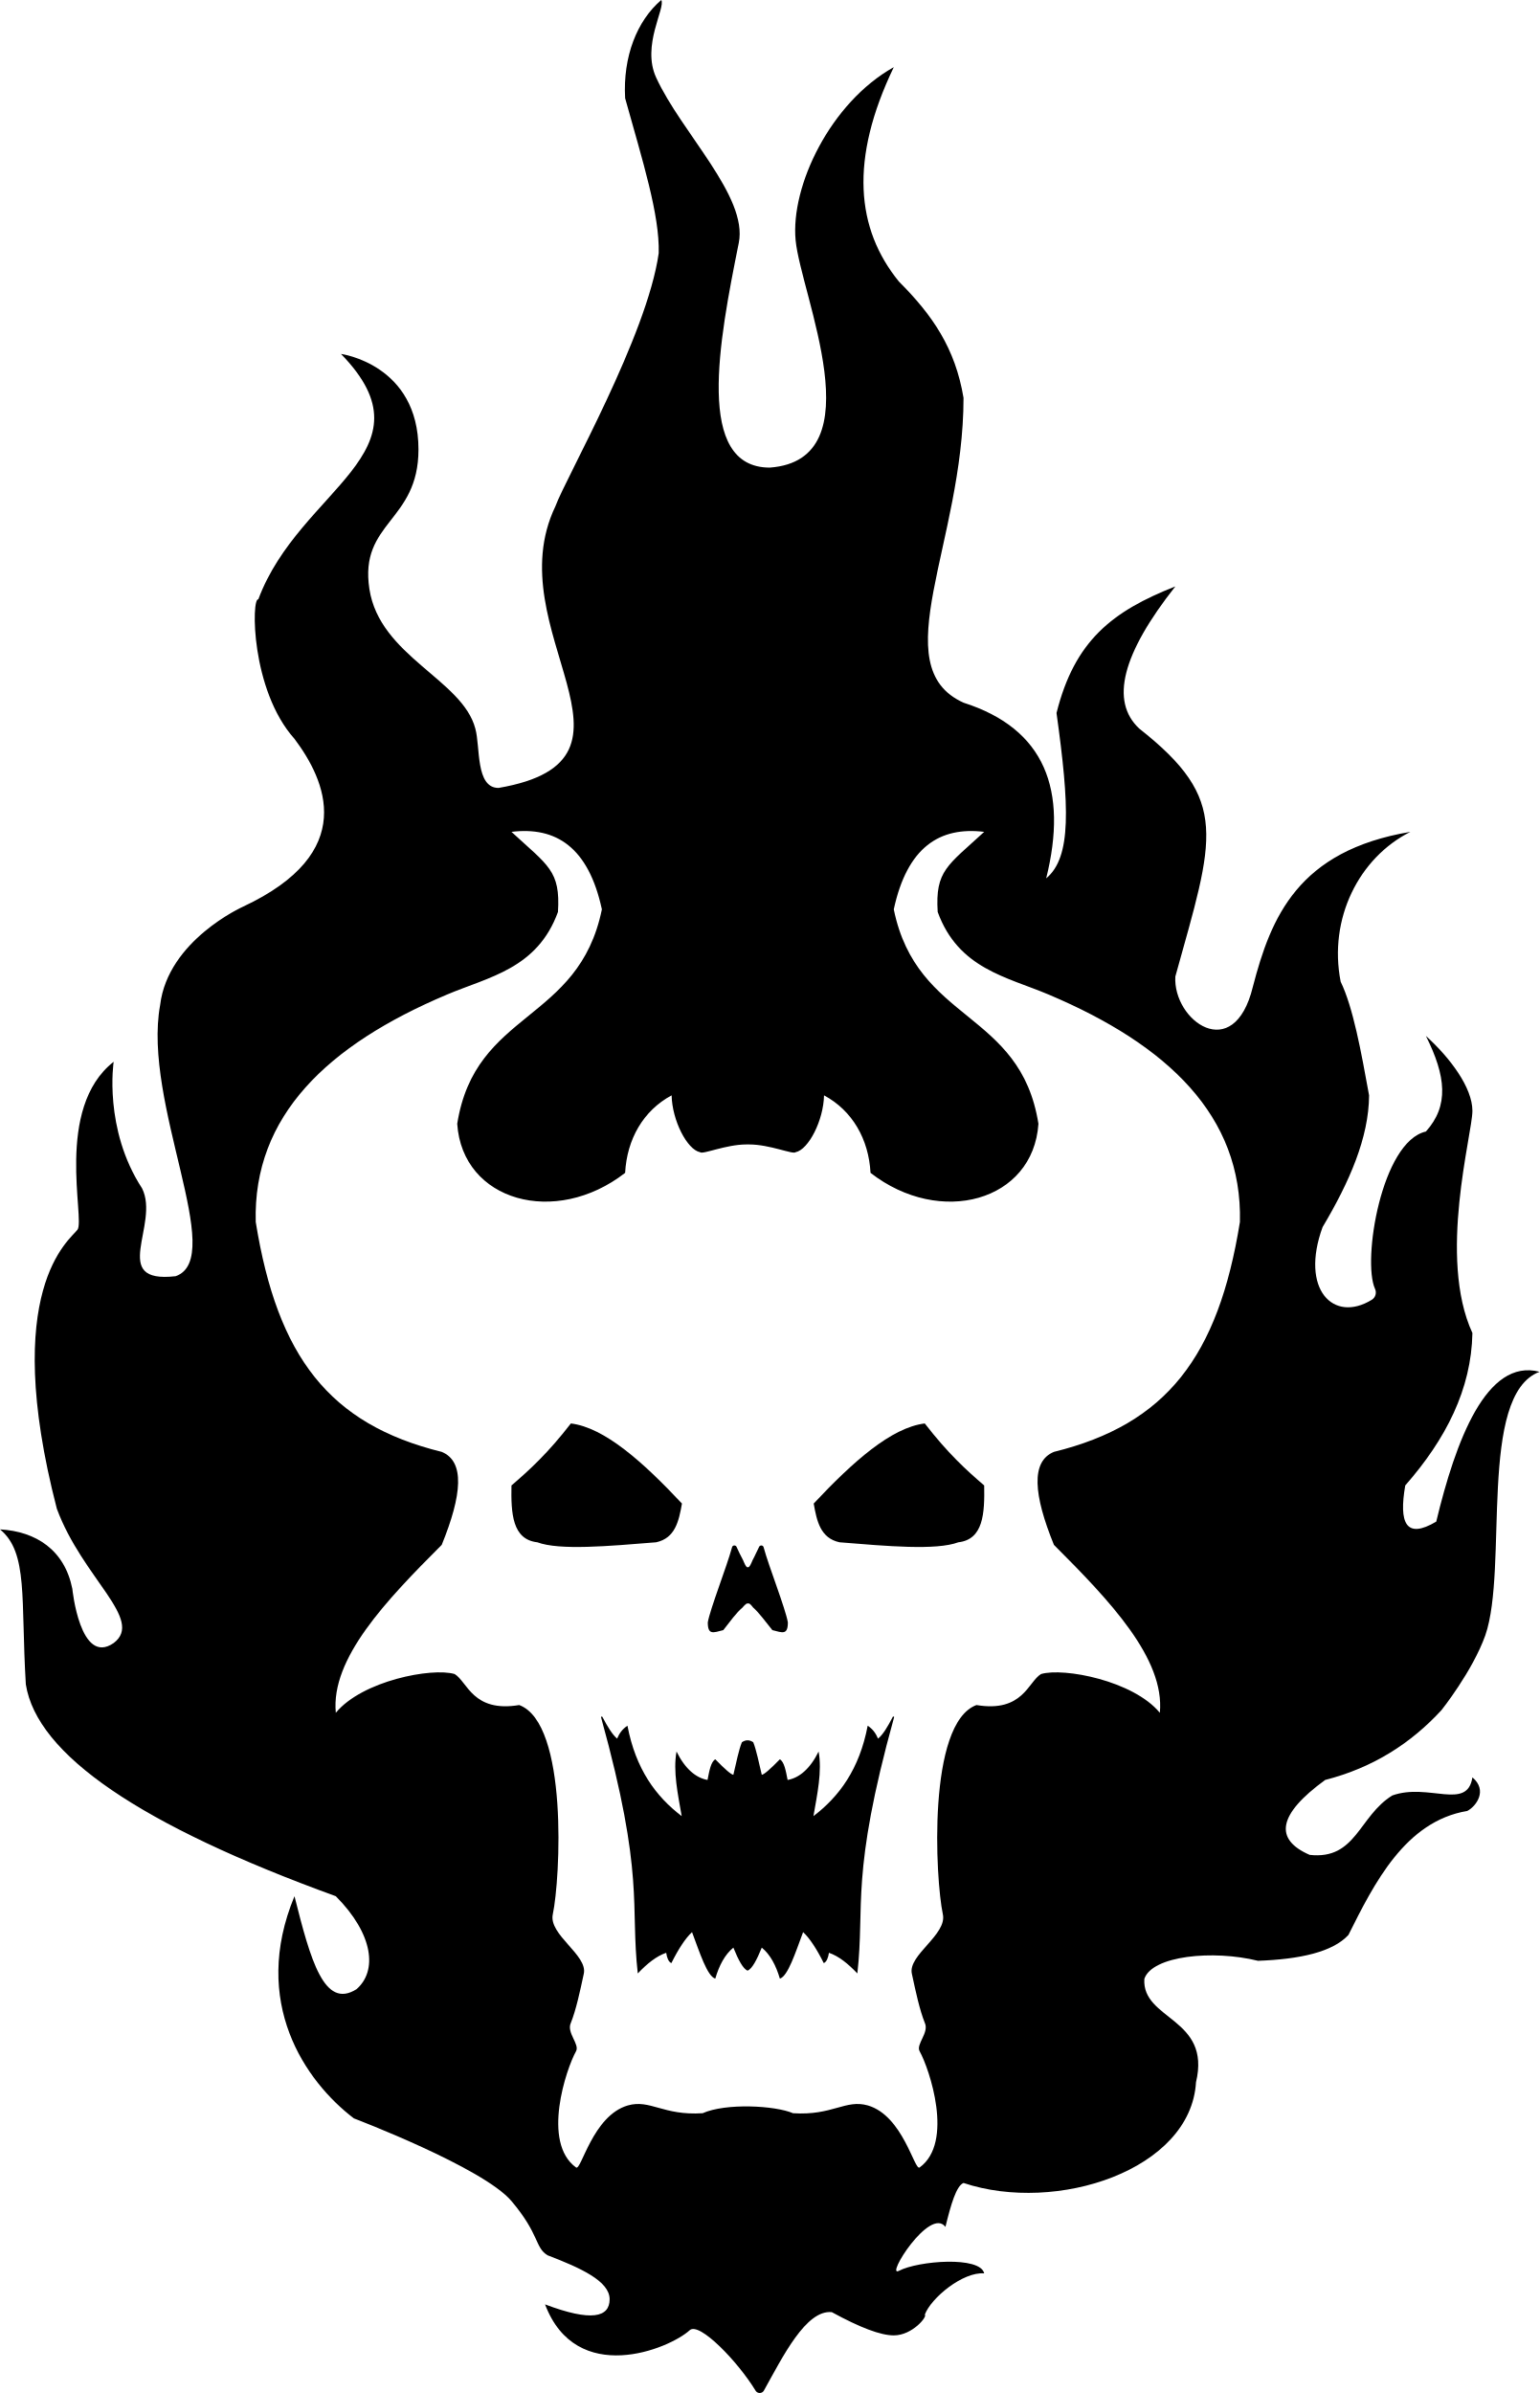
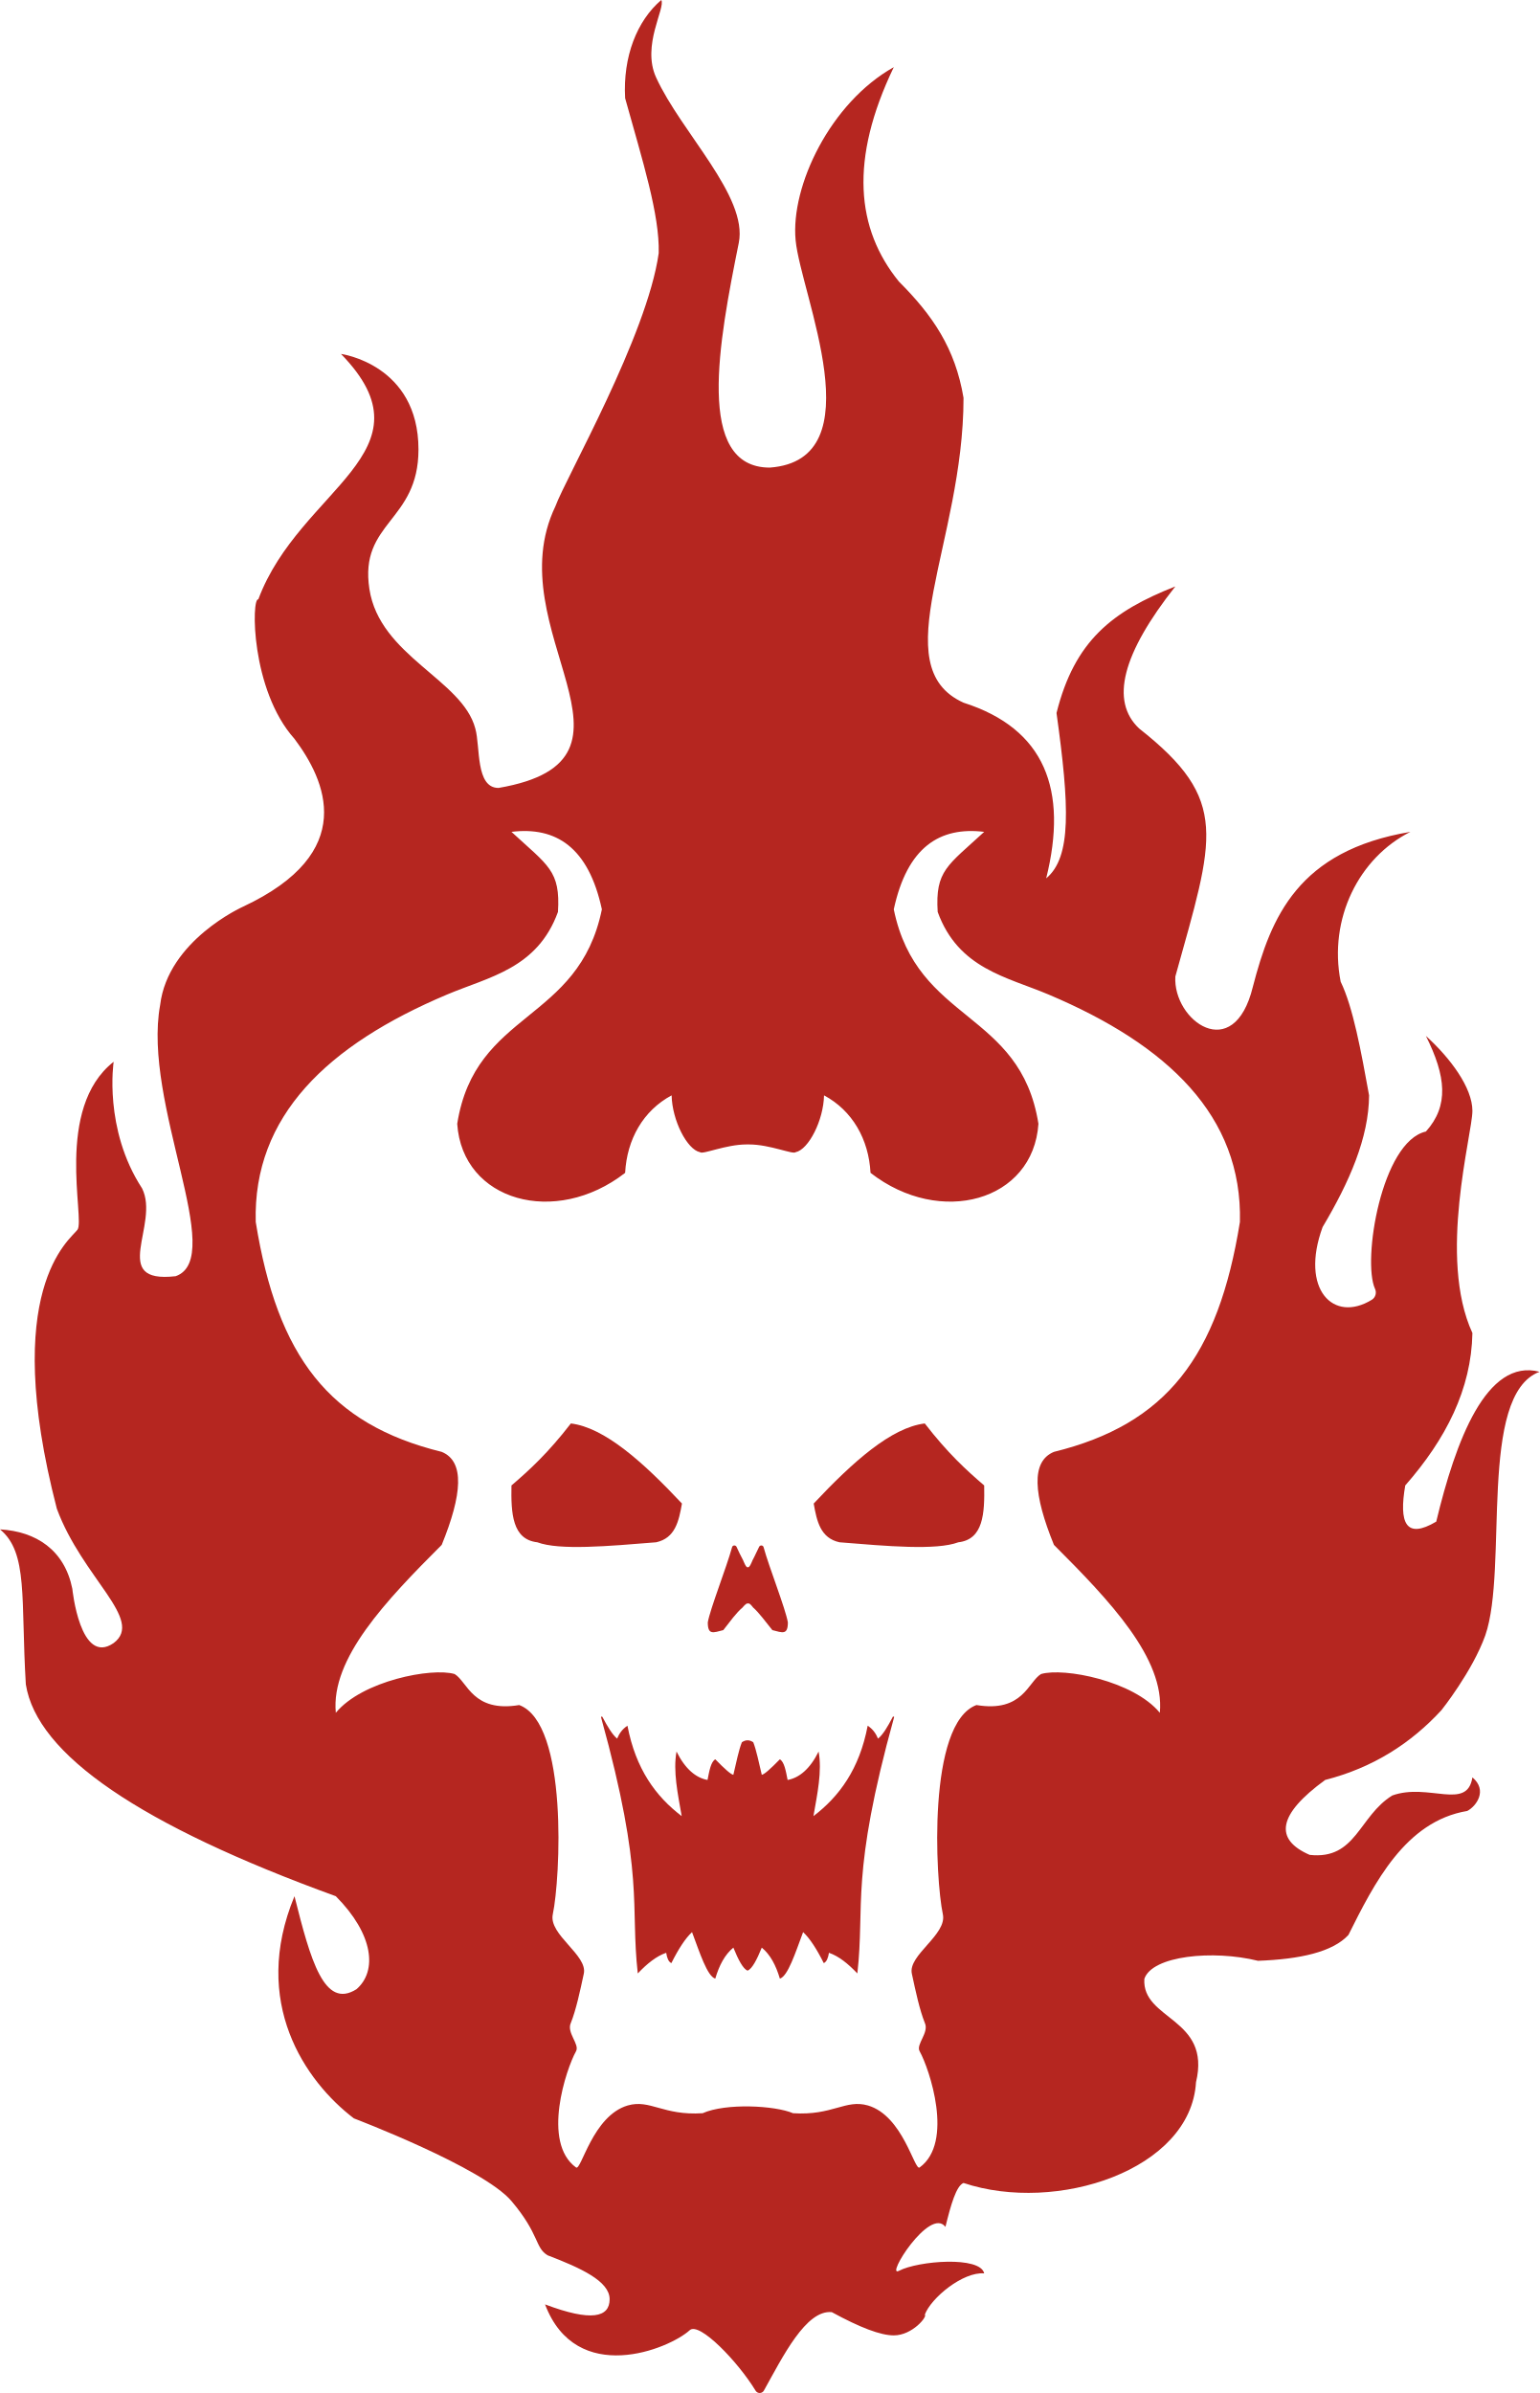
<svg xmlns="http://www.w3.org/2000/svg" version="1.1" id="Layer_2" x="0px" y="0px" viewBox="0 0 514.736 800" xml:space="preserve" width="514.736" height="800">
  <g id="g12" transform="scale(0.8636511)">
-     <path d="m 345.6,664.6 c -1.9,3.7 -3.8,6.9 -5.7,8.4 -0.8,-1.9 -1.9,-3.6 -4,-5 -3.2,16.8 -11,27.4 -21,35 1.5,-8.6 3.4,-17.4 2,-25 -3.3,6.7 -7.5,10.2 -12,11 -0.7,-3.6 -1.3,-7 -3,-8 -3.7,3.8 -6.1,5.9 -7,6 -1.1,-4.6 -2.1,-9.6 -3.3,-12.6 -1.5,-1 -2.9,-1 -4.4,0 -1.2,2.9 -2.2,8 -3.3,12.6 -0.9,-0.1 -3.3,-2.2 -7,-6 -1.7,1 -2.3,4.4 -3,8 -4.5,-0.8 -8.7,-4.3 -12,-11 -1.4,7.6 0.5,16.4 2,25 -10,-7.6 -17.8,-18.2 -21,-35 -2.1,1.4 -3.2,3.1 -4,5 -1.8,-1.5 -3.7,-4.6 -5.7,-8.4 -0.2,-0.3 -0.6,-0.1 -0.5,0.2 17,61.5 11.2,72.5 14.2,99.1 3.6,-3.8 7.2,-6.7 11,-8 0.3,2 0.9,3.5 2,4 2.7,-5.4 5.4,-9.6 8,-12 3,8 5.9,17.1 9,18 1.5,-5.1 3.7,-9.3 7,-12 1.9,4.7 3.8,8.3 5.5,8.9 1.7,-0.6 3.6,-4.2 5.5,-8.9 3.3,2.7 5.5,6.9 7,12 3.1,-0.9 6,-10 9,-18 2.6,2.4 5.3,6.6 8,12 1.1,-0.5 1.7,-2 2,-4 3.8,1.3 7.4,4.2 11,8 3,-26.6 -2.8,-37.7 14.2,-99.1 0.2,-0.3 -0.3,-0.5 -0.5,-0.2 z" id="path2" />
-     <path d="m 264,582 c -15.2,-16.2 -30,-29.4 -43,-31 -8.9,11.5 -16,18 -23,24 -0.2,10.8 0.3,20.9 10,22 8.6,3.2 27.5,1.5 46,0 7.4,-1.6 8.8,-8.2 10,-15 z" id="path4" />
-     <path d="m 280,631 c 2.6,-3.3 5,-6.7 7.5,-8.8 0,0 1.4,-1.8 2,-1.5 0.7,-0.4 2,1.5 2,1.5 2.4,2.1 4.8,5.5 7.5,8.8 3.9,1 6,2 6,-3 -0.9,-5.3 -7.3,-21.4 -9.4,-29.1 -0.2,-0.8 -1.3,-0.9 -1.7,-0.2 -0.8,1.5 -1.6,3.5 -2.6,5.3 0,0 -1.2,3.2 -1.8,2.6 -0.6,0.6 -1.8,-2.6 -1.8,-2.6 -1,-1.8 -1.9,-3.8 -2.6,-5.3 -0.4,-0.7 -1.5,-0.6 -1.7,0.2 -2.1,7.7 -8.5,23.9 -9.4,29.1 0,5 2.1,4 6,3 z" id="path6" />
-     <path d="m 556,589 c -11.8,7 -14.5,0.5 -12,-14 15.7,-17.9 25.6,-37.2 26,-59 -13.5,-29.3 0,-77 0,-86 0,-9 -8.6,-20.5 -18,-29 7.8,15.6 9,27 0,37 -17.2,3.9 -24.7,50 -19.7,60.9 0.7,1.5 0.2,3.3 -1.2,4.2 -14.9,9.2 -27.9,-4 -19.1,-28.1 10.4,-17.5 17.9,-34.6 18,-51 -3.1,-17.1 -6.2,-34.1 -11,-44 -4.8,-24.4 7.1,-48 27,-58 -43.5,7.3 -54,33 -61,60 -7.4,30.3 -31,13 -30,-4 15,-54 21.3,-68.2 -14,-96 -11.3,-10.6 -6.6,-28.9 14,-55 -24.4,9.6 -39,21 -46,49 5,36 5.9,55.8 -4,64 8.5,-34.2 -0.4,-57.9 -32,-68 -31,-14 0,-62 0,-118 -3.2,-19.2 -12,-32 -25,-45 -16.6,-20.4 -19.2,-47.2 -2,-83 -24.5,13.7 -40,46 -38,67 2,21 31,85 -10,88 -29,0 -19.7,-48.8 -12,-87 3.6,-18 -22.2,-42.6 -32,-64 -5.7,-12.4 3.7,-26.9 2,-30 -9.4,8 -14.9,21.9 -14,38 6.8,24.4 13.4,45.2 13,60 -4.5,32 -36,87 -40,98 -23,48 42,98 -22,109 -9,0 -7,-16 -9,-23 -5,-19 -37,-28 -41,-54 -4,-26 19,-26 19,-54 0,-33 -30,-37 -30,-37 37,38 -16,52 -32,95 -2.7,-0.8 -3,35 14,54 12,16 25,44 -20,65 0,0 -29,13 -32,38 -7,38 26,98 6,105 -26,3 -6,-20 -13,-34 -15,-23 -11,-49 -11,-49 -23,18 -11,61 -14,65 -3,4 -30,23 -8,108 10,27 34,43 22,52 -13,9 -16,-21 -16,-21 -3,-15 -14,-22.2 -28,-23 11,9 8,27 10,60 4.3,27.2 44.3,54.5 120,82 14.7,14.8 16.1,29 8,36 -12.5,7.9 -17.8,-11.3 -24,-36 -17,41 4.1,71.6 23,86 0,0 50,19 61,32 11,13 9,18 14,21 12.8,4.9 24,10 24,17 0,7 -7,8.8 -25,2 12.1,31.9 48,17.3 56,10 3.7,-3.4 18.7,12.2 25.5,23.4 0.7,1.2 2.5,1.2 3.2,0 C 303,912.3 312,894 322,895 c 11,6 18.9,9 24,9 7.3,0 13.2,-7.5 12,-8 2.4,-6.5 14.8,-16.7 23,-16 -1.5,-6.8 -25.5,-4.9 -33,-1 -5.5,2.9 12,-25 18,-17 2.1,-8.6 4.2,-15.9 7,-17 36,12 88,-5 90,-39 6,-25 -21,-24 -20,-40 3,-9 26.6,-11.3 44,-7 16.3,-0.6 28.9,-3.4 35,-10 10,-20 22,-44 46,-48 3.5,-1.8 8,-8 2,-13 -2,13 -17,2 -31,7 -13,8 -14,25 -32,23 -13.8,-6 -12.4,-15.6 6,-29 18.7,-4.8 33.3,-14.3 45,-27 0,0 12,-15 17,-29 9,-26 -3,-93 21,-102 -20.6,-5.4 -32.5,26.8 -40,58 z M 480,473 c -8.4,52.2 -28.5,78.3 -72,89 -9,3.7 -7.9,16.6 0,36 21.6,21.6 43,44 41,65 -10.2,-12.4 -37.2,-17.6 -46,-15 -5,3 -7,15 -25,12 -19.1,7.1 -15.9,67.4 -13,81 1.7,7.9 -13.6,15.8 -12,23 1.5,7 3,14 5,19 1.8,3.8 -3.5,8.3 -2,11 3.8,6.8 13.4,35.3 0,45 -2,1.4 -6.4,-20 -20,-24 -8.7,-2.5 -13.7,4 -29,3 -7,-3 -26,-4 -35,0 -15.3,1 -20.3,-5.5 -29,-3 -13.6,4 -18,25.4 -20,24 -13.4,-9.7 -3.8,-38.2 0,-45 1.5,-2.7 -3.8,-7.2 -2,-11 2,-5 3.5,-12 5,-19 1.6,-7.2 -13.7,-15.1 -12,-23 2.9,-13.6 6.1,-73.9 -13,-81 -18,3 -20,-9 -25,-12 -8.8,-2.6 -35.8,2.6 -46,15 -2,-21 19.4,-43.4 41,-65 7.9,-19.4 9,-32.3 0,-36 -43.5,-10.7 -63.6,-36.8 -72,-89 -1.1,-41 27.8,-68.5 74,-88 16.3,-6.9 35,-10 43,-32 1,-16 -3.8,-17.9 -18,-31 17.2,-2.1 29.8,5.9 35,30 -9,44 -49,39 -56,83 2,30 38,40 65,19 0.7,-13 7,-24.1 18,-30 0.2,9.7 6,21 11,22 1,1 10,-3 18,-3 h 1 c 8,0 17,4 18,3 5,-1 10.8,-12.3 11,-22 11,5.9 17.3,17 18,30 27,21 63,11 65,-19 -7,-44 -47,-39 -56,-83 5.2,-24.1 17.8,-32.1 35,-30 -14.2,13.1 -19,15 -18,31 8,22 26.7,25.1 43,32 46.1,19.5 75,47 74,88 z" id="path8" />
-     <path d="m 358,551 c -13,1.6 -27.8,14.8 -43,31 1.2,6.8 2.6,13.4 10,15 18.5,1.5 37.4,3.2 46,0 9.7,-1.1 10.2,-11.2 10,-22 -7,-6 -14.1,-12.5 -23,-24 z" id="path10" />
+     <path fill="#b52620" d="m 345.6,664.6 c -1.9,3.7 -3.8,6.9 -5.7,8.4 -0.8,-1.9 -1.9,-3.6 -4,-5 -3.2,16.8 -11,27.4 -21,35 1.5,-8.6 3.4,-17.4 2,-25 -3.3,6.7 -7.5,10.2 -12,11 -0.7,-3.6 -1.3,-7 -3,-8 -3.7,3.8 -6.1,5.9 -7,6 -1.1,-4.6 -2.1,-9.6 -3.3,-12.6 -1.5,-1 -2.9,-1 -4.4,0 -1.2,2.9 -2.2,8 -3.3,12.6 -0.9,-0.1 -3.3,-2.2 -7,-6 -1.7,1 -2.3,4.4 -3,8 -4.5,-0.8 -8.7,-4.3 -12,-11 -1.4,7.6 0.5,16.4 2,25 -10,-7.6 -17.8,-18.2 -21,-35 -2.1,1.4 -3.2,3.1 -4,5 -1.8,-1.5 -3.7,-4.6 -5.7,-8.4 -0.2,-0.3 -0.6,-0.1 -0.5,0.2 17,61.5 11.2,72.5 14.2,99.1 3.6,-3.8 7.2,-6.7 11,-8 0.3,2 0.9,3.5 2,4 2.7,-5.4 5.4,-9.6 8,-12 3,8 5.9,17.1 9,18 1.5,-5.1 3.7,-9.3 7,-12 1.9,4.7 3.8,8.3 5.5,8.9 1.7,-0.6 3.6,-4.2 5.5,-8.9 3.3,2.7 5.5,6.9 7,12 3.1,-0.9 6,-10 9,-18 2.6,2.4 5.3,6.6 8,12 1.1,-0.5 1.7,-2 2,-4 3.8,1.3 7.4,4.2 11,8 3,-26.6 -2.8,-37.7 14.2,-99.1 0.2,-0.3 -0.3,-0.5 -0.5,-0.2 z" id="path2" />
+     <path fill="#b52620" d="m 264,582 c -15.2,-16.2 -30,-29.4 -43,-31 -8.9,11.5 -16,18 -23,24 -0.2,10.8 0.3,20.9 10,22 8.6,3.2 27.5,1.5 46,0 7.4,-1.6 8.8,-8.2 10,-15 z" id="path4" />
+     <path fill="#b52620" d="m 280,631 c 2.6,-3.3 5,-6.7 7.5,-8.8 0,0 1.4,-1.8 2,-1.5 0.7,-0.4 2,1.5 2,1.5 2.4,2.1 4.8,5.5 7.5,8.8 3.9,1 6,2 6,-3 -0.9,-5.3 -7.3,-21.4 -9.4,-29.1 -0.2,-0.8 -1.3,-0.9 -1.7,-0.2 -0.8,1.5 -1.6,3.5 -2.6,5.3 0,0 -1.2,3.2 -1.8,2.6 -0.6,0.6 -1.8,-2.6 -1.8,-2.6 -1,-1.8 -1.9,-3.8 -2.6,-5.3 -0.4,-0.7 -1.5,-0.6 -1.7,0.2 -2.1,7.7 -8.5,23.9 -9.4,29.1 0,5 2.1,4 6,3 z" id="path6" />
+     <path fill="#b52620" d="m 556,589 c -11.8,7 -14.5,0.5 -12,-14 15.7,-17.9 25.6,-37.2 26,-59 -13.5,-29.3 0,-77 0,-86 0,-9 -8.6,-20.5 -18,-29 7.8,15.6 9,27 0,37 -17.2,3.9 -24.7,50 -19.7,60.9 0.7,1.5 0.2,3.3 -1.2,4.2 -14.9,9.2 -27.9,-4 -19.1,-28.1 10.4,-17.5 17.9,-34.6 18,-51 -3.1,-17.1 -6.2,-34.1 -11,-44 -4.8,-24.4 7.1,-48 27,-58 -43.5,7.3 -54,33 -61,60 -7.4,30.3 -31,13 -30,-4 15,-54 21.3,-68.2 -14,-96 -11.3,-10.6 -6.6,-28.9 14,-55 -24.4,9.6 -39,21 -46,49 5,36 5.9,55.8 -4,64 8.5,-34.2 -0.4,-57.9 -32,-68 -31,-14 0,-62 0,-118 -3.2,-19.2 -12,-32 -25,-45 -16.6,-20.4 -19.2,-47.2 -2,-83 -24.5,13.7 -40,46 -38,67 2,21 31,85 -10,88 -29,0 -19.7,-48.8 -12,-87 3.6,-18 -22.2,-42.6 -32,-64 -5.7,-12.4 3.7,-26.9 2,-30 -9.4,8 -14.9,21.9 -14,38 6.8,24.4 13.4,45.2 13,60 -4.5,32 -36,87 -40,98 -23,48 42,98 -22,109 -9,0 -7,-16 -9,-23 -5,-19 -37,-28 -41,-54 -4,-26 19,-26 19,-54 0,-33 -30,-37 -30,-37 37,38 -16,52 -32,95 -2.7,-0.8 -3,35 14,54 12,16 25,44 -20,65 0,0 -29,13 -32,38 -7,38 26,98 6,105 -26,3 -6,-20 -13,-34 -15,-23 -11,-49 -11,-49 -23,18 -11,61 -14,65 -3,4 -30,23 -8,108 10,27 34,43 22,52 -13,9 -16,-21 -16,-21 -3,-15 -14,-22.2 -28,-23 11,9 8,27 10,60 4.3,27.2 44.3,54.5 120,82 14.7,14.8 16.1,29 8,36 -12.5,7.9 -17.8,-11.3 -24,-36 -17,41 4.1,71.6 23,86 0,0 50,19 61,32 11,13 9,18 14,21 12.8,4.9 24,10 24,17 0,7 -7,8.8 -25,2 12.1,31.9 48,17.3 56,10 3.7,-3.4 18.7,12.2 25.5,23.4 0.7,1.2 2.5,1.2 3.2,0 C 303,912.3 312,894 322,895 c 11,6 18.9,9 24,9 7.3,0 13.2,-7.5 12,-8 2.4,-6.5 14.8,-16.7 23,-16 -1.5,-6.8 -25.5,-4.9 -33,-1 -5.5,2.9 12,-25 18,-17 2.1,-8.6 4.2,-15.9 7,-17 36,12 88,-5 90,-39 6,-25 -21,-24 -20,-40 3,-9 26.6,-11.3 44,-7 16.3,-0.6 28.9,-3.4 35,-10 10,-20 22,-44 46,-48 3.5,-1.8 8,-8 2,-13 -2,13 -17,2 -31,7 -13,8 -14,25 -32,23 -13.8,-6 -12.4,-15.6 6,-29 18.7,-4.8 33.3,-14.3 45,-27 0,0 12,-15 17,-29 9,-26 -3,-93 21,-102 -20.6,-5.4 -32.5,26.8 -40,58 z M 480,473 c -8.4,52.2 -28.5,78.3 -72,89 -9,3.7 -7.9,16.6 0,36 21.6,21.6 43,44 41,65 -10.2,-12.4 -37.2,-17.6 -46,-15 -5,3 -7,15 -25,12 -19.1,7.1 -15.9,67.4 -13,81 1.7,7.9 -13.6,15.8 -12,23 1.5,7 3,14 5,19 1.8,3.8 -3.5,8.3 -2,11 3.8,6.8 13.4,35.3 0,45 -2,1.4 -6.4,-20 -20,-24 -8.7,-2.5 -13.7,4 -29,3 -7,-3 -26,-4 -35,0 -15.3,1 -20.3,-5.5 -29,-3 -13.6,4 -18,25.4 -20,24 -13.4,-9.7 -3.8,-38.2 0,-45 1.5,-2.7 -3.8,-7.2 -2,-11 2,-5 3.5,-12 5,-19 1.6,-7.2 -13.7,-15.1 -12,-23 2.9,-13.6 6.1,-73.9 -13,-81 -18,3 -20,-9 -25,-12 -8.8,-2.6 -35.8,2.6 -46,15 -2,-21 19.4,-43.4 41,-65 7.9,-19.4 9,-32.3 0,-36 -43.5,-10.7 -63.6,-36.8 -72,-89 -1.1,-41 27.8,-68.5 74,-88 16.3,-6.9 35,-10 43,-32 1,-16 -3.8,-17.9 -18,-31 17.2,-2.1 29.8,5.9 35,30 -9,44 -49,39 -56,83 2,30 38,40 65,19 0.7,-13 7,-24.1 18,-30 0.2,9.7 6,21 11,22 1,1 10,-3 18,-3 h 1 c 8,0 17,4 18,3 5,-1 10.8,-12.3 11,-22 11,5.9 17.3,17 18,30 27,21 63,11 65,-19 -7,-44 -47,-39 -56,-83 5.2,-24.1 17.8,-32.1 35,-30 -14.2,13.1 -19,15 -18,31 8,22 26.7,25.1 43,32 46.1,19.5 75,47 74,88 z" id="path8" />
+     <path fill="#b52620" d="m 358,551 c -13,1.6 -27.8,14.8 -43,31 1.2,6.8 2.6,13.4 10,15 18.5,1.5 37.4,3.2 46,0 9.7,-1.1 10.2,-11.2 10,-22 -7,-6 -14.1,-12.5 -23,-24 z" id="path10" />
  </g>
</svg>
